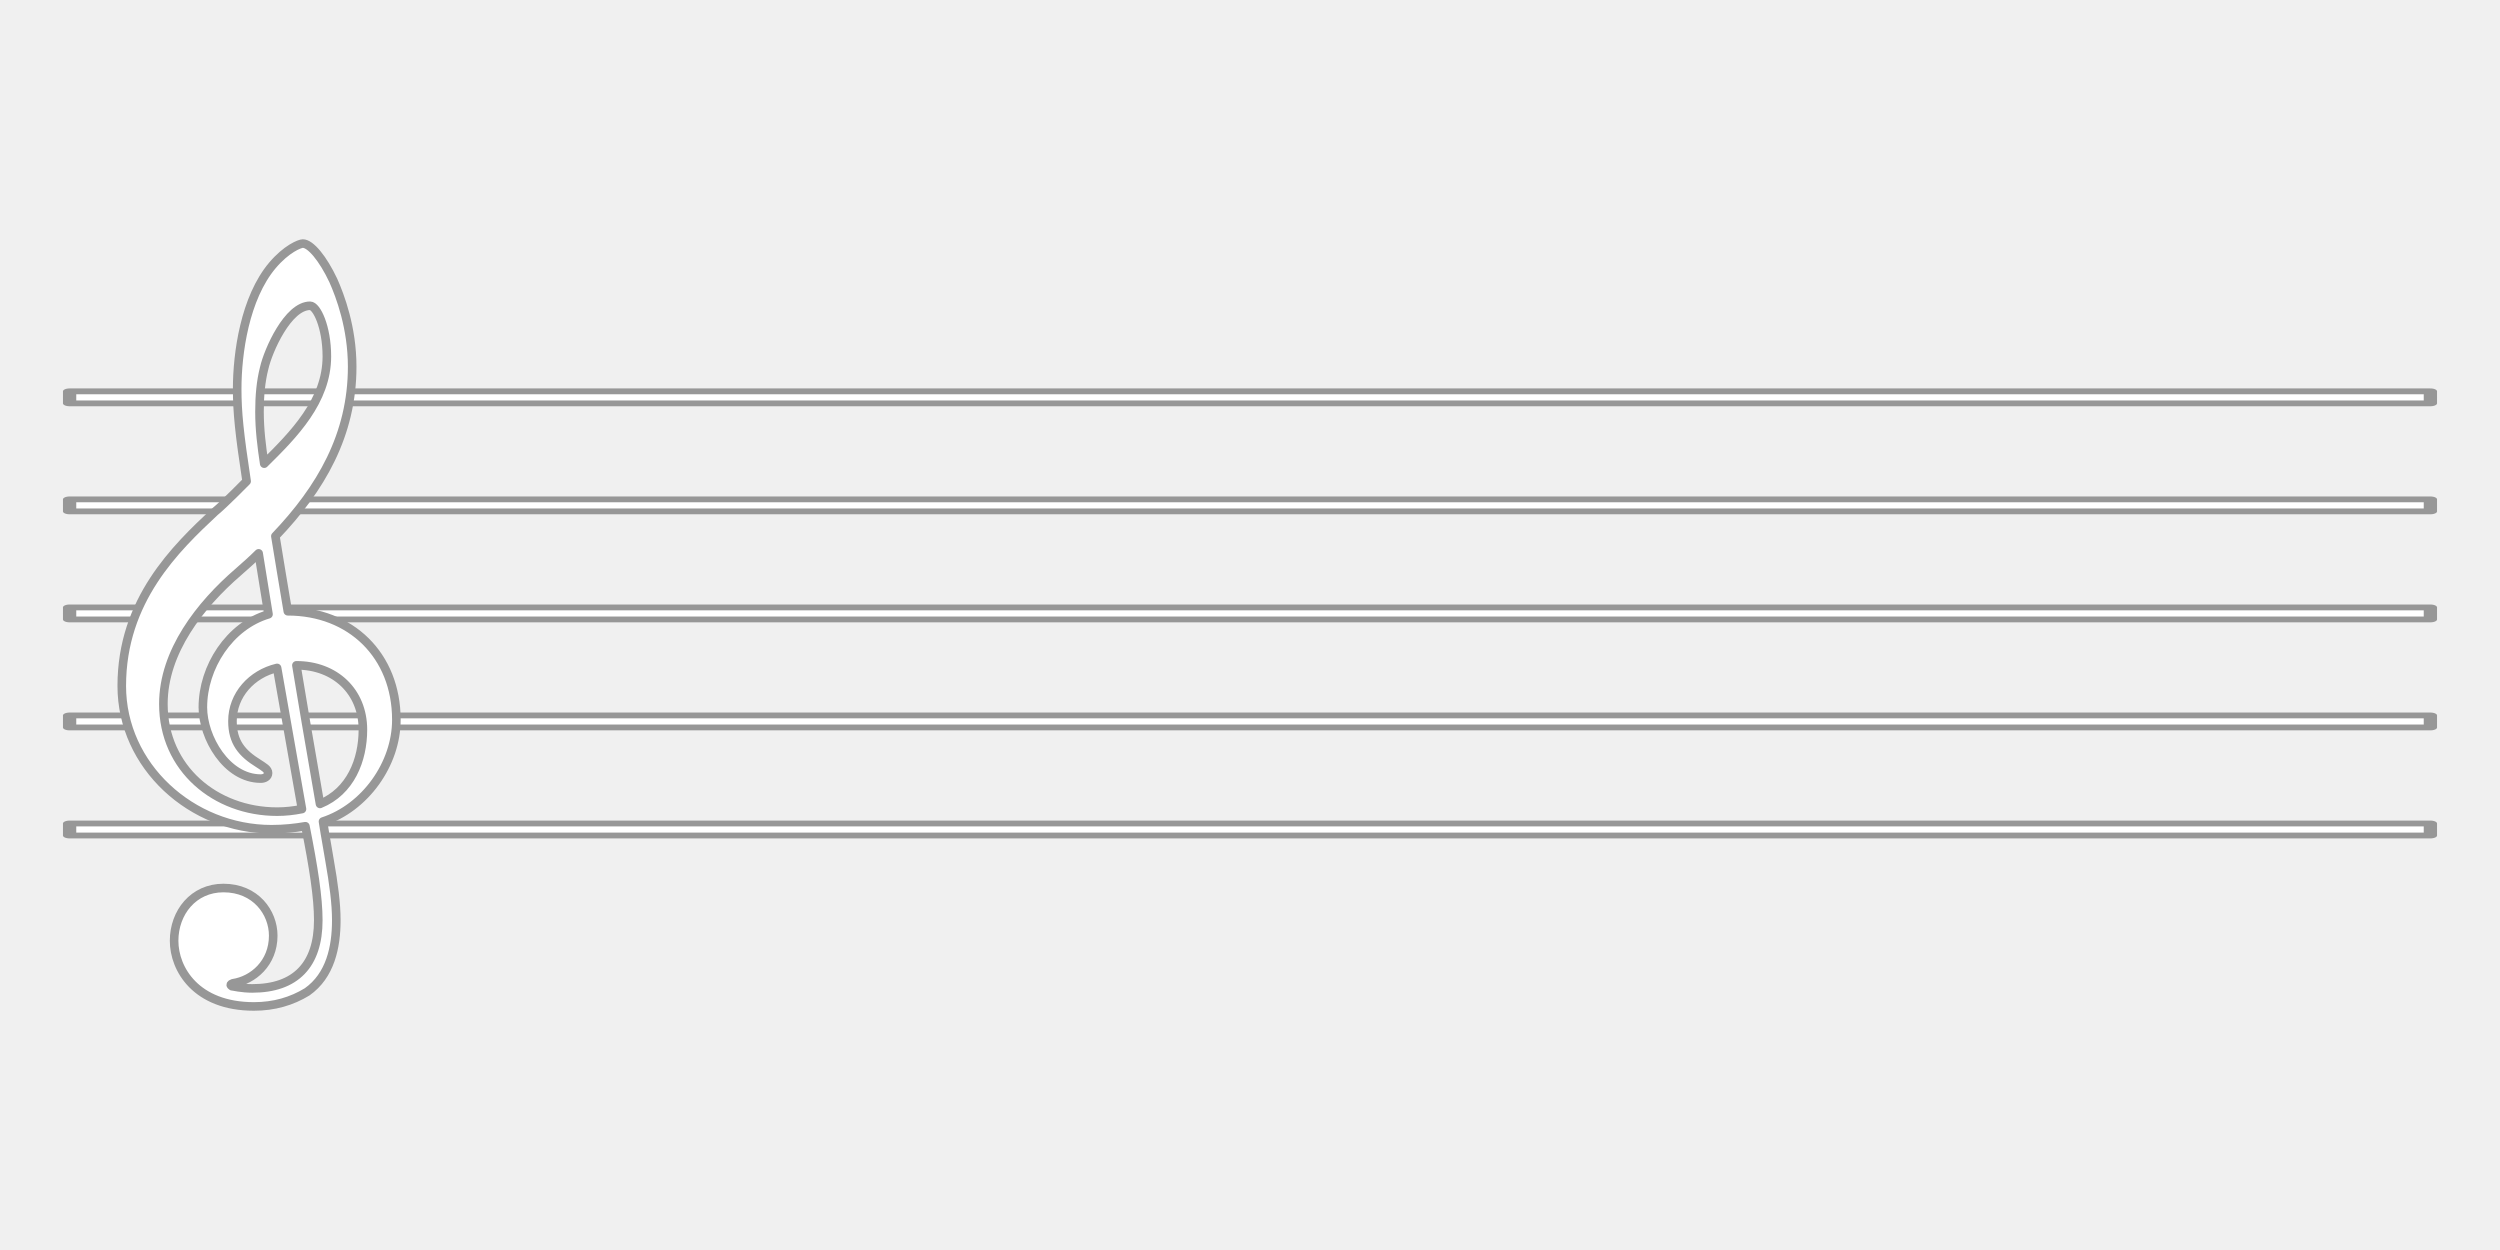
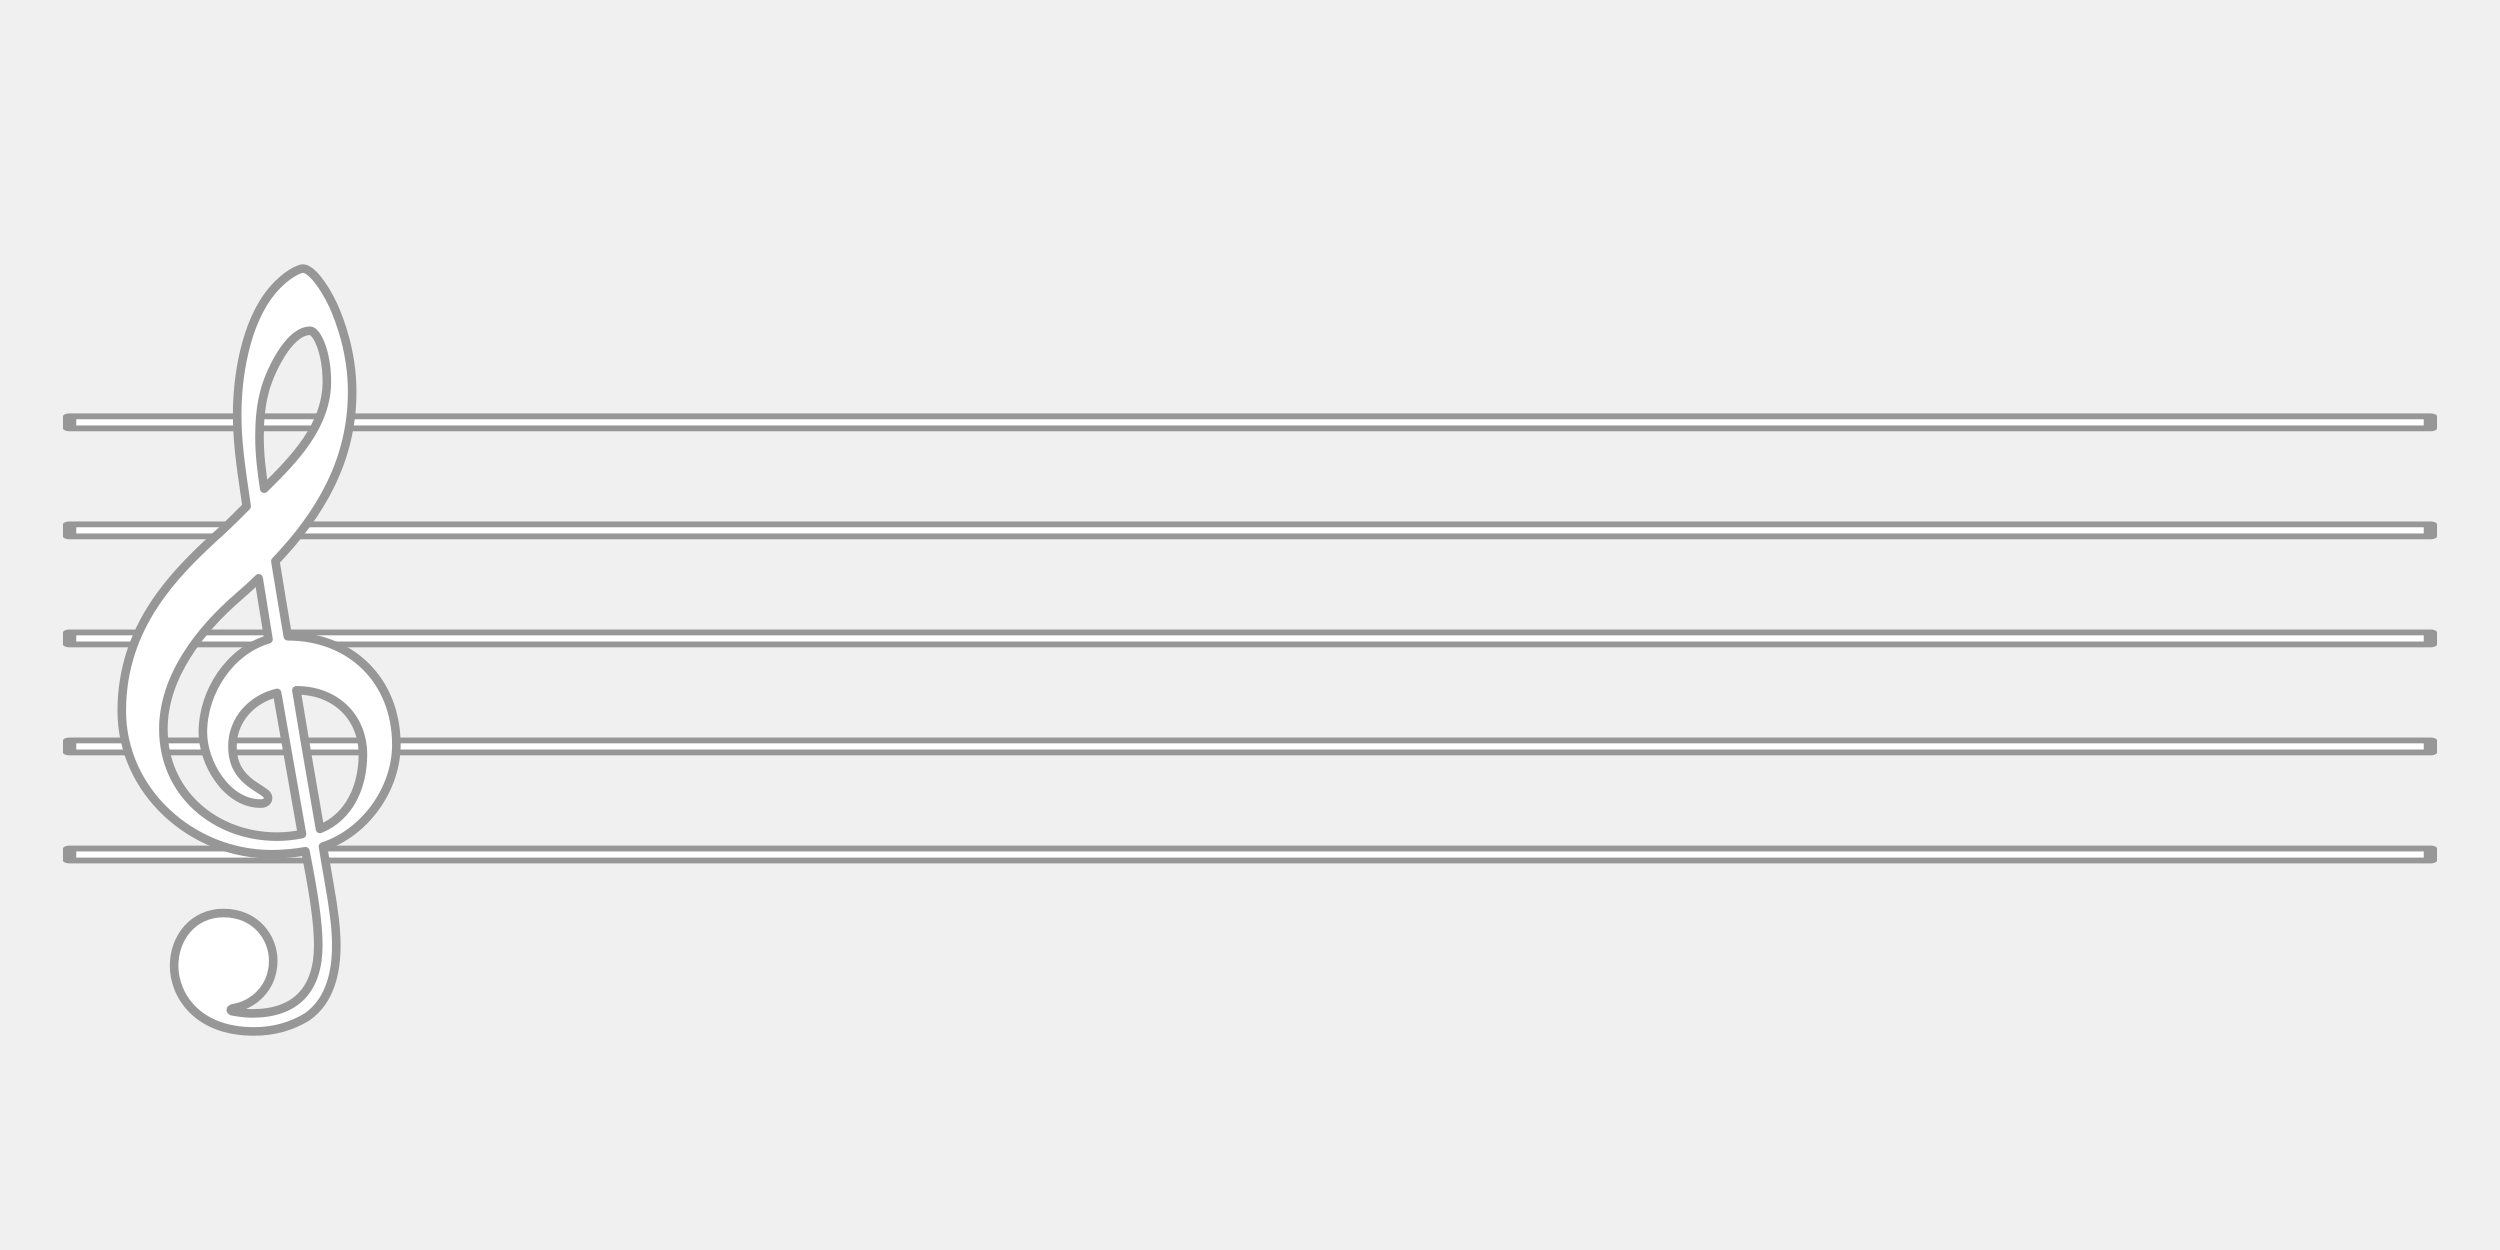
<svg xmlns="http://www.w3.org/2000/svg" xmlns:xlink="http://www.w3.org/1999/xlink" width="800" height="400" viewBox="0 0 211.667 105.833" version="1.1" id="svg5" xml:space="preserve">
  <defs id="defs2">
    <symbol id="clef" viewBox="0 0 1000 1000" style="overflow:inherit">
      <path transform="scale(1,-1)" d="m 562,-21 c 0,89 -65,150 -155,150 7,-44 34,-203 55,-323 71,29 100,102 100,173 z M 420,-206 362,123 C 303,109 258,60 258,-1 c 0,-49 22,-75 61,-99 12,-8 22,-13 22,-22 0,-9 -9,-13 -17,-13 -80,0 -135,96 -135,166 0,94 62,190 153,217 -7,41 -14,88 -23,142 C 304,375 288,361 271,346 183,270 97,161 97,39 c 0,-151 122,-251 265,-251 19,0 38,2 58,6 z M 332,822 c -8,-31 -11,-65 -11,-102 0,-42 5,-81 11,-121 69,68 146,146 146,250 0,69 -24,118 -39,118 -52,0 -98,-105 -107,-145 z M 122,-513 c 0,66 45,123 115,123 75,0 116,-57 116,-111 0,-64 -47,-104 -94,-111 -3,-1 -5,-2 -5,-4 0,-1 2,-2 3,-3 2,0 23,-5 47,-5 101,0 154,55 154,159 0,53 -11,123 -30,219 -23,-4 -50,-7 -79,-7 -186,0 -349,147 -349,334 0,200 126,321 217,406 21,17 73,70 74,71 -17,112 -22,161 -22,215 0,84 18,212 82,288 33,39 64,51 71,51 18,0 47,-35 71,-86 16,-36 44,-110 44,-201 0,-159 -73,-284 -179,-395 9,-56 19,-115 29,-175 146,0 253,-102 253,-253 0,-103 -73,-205 -171,-237 6,-39 12,-69 15,-89 10,-57 16,-102 16,-141 0,-63 -14,-129 -68,-167 -36,-22 -77,-34 -124,-34 -135,0 -186,87 -186,153 z" id="path1775" />
    </symbol>
    <symbol id="offset" viewBox="0 0 1000 1000" style="overflow:inherit">
      <path transform="scale(1,-1)" d="m 201,79 c 1,-8 2,-16 2,-25 0,-41 -15,-90 -53,-133 -54,-61 -119,-93 -123,-95 -2,-1 -6,-2 -8,-2 -8,0 -14,6 -14,14 L 0,439 c 0,8 6,14 14,14 h 12 c 8,0 14,-6 14,-14 L 36,118 c 5,6 34,37 84,37 51,0 75,-37 81,-76 z M 132,40 v 11 c 0,21 -3,55 -39,55 C 53,106 38,77 36,68 l -3,-195 c 19,15 53,42 70,68 25,38 29,84 29,99 z" id="path1778" />
    </symbol>
  </defs>
  <g id="layer1">
-     <g id="g4793" transform="matrix(1.906975,0,0,1.906975,-10.49447,2.461294)">
+     <g id="g4793" transform="matrix(1.906975,0,0,1.906975,-10.49447,4.577961)">
      <g id="g2359" transform="matrix(2.30321,0,0,1.007194,-9.91959,-0.8437146)" style="fill:#ffffff;fill-opacity:1;stroke:#979797;stroke-width:0.256;stroke-linecap:round;stroke-linejoin:round;stroke-dasharray:none;stroke-opacity:1">
        <g id="polyline1783" transform="matrix(0.02645833,0,0,0.02645833,8.038006,2.783862)" style="fill:#ffffff;fill-opacity:1;stroke:#979797;stroke-width:9.685;stroke-linecap:round;stroke-linejoin:round;stroke-dasharray:none;stroke-opacity:1">
          <path style="color:#000000;fill:#ffffff;fill-opacity:1;stroke:#979797;stroke-width:9.685;stroke-linecap:round;stroke-linejoin:round;stroke-dasharray:none;stroke-opacity:1" d="M 0,540 H 1720" id="path2379" />
          <path style="color:#000000;fill:#ffffff;fill-opacity:1;stroke:#979797;stroke-width:9.685;stroke-linecap:round;stroke-linejoin:round;stroke-dasharray:none;stroke-opacity:1" d="m 0,530 v 20 h 1720 v -20 z" id="path2381" />
        </g>
        <g id="polyline1785" transform="matrix(0.02645833,0,0,0.02645833,8.038006,2.783862)" style="fill:#ffffff;fill-opacity:1;stroke:#979797;stroke-width:9.685;stroke-linecap:round;stroke-linejoin:round;stroke-dasharray:none;stroke-opacity:1">
          <path style="color:#000000;fill:#ffffff;fill-opacity:1;stroke:#979797;stroke-width:9.685;stroke-linecap:round;stroke-linejoin:round;stroke-dasharray:none;stroke-opacity:1" d="M 0,720 H 1720" id="path2385" />
          <path style="color:#000000;fill:#ffffff;fill-opacity:1;stroke:#979797;stroke-width:9.685;stroke-linecap:round;stroke-linejoin:round;stroke-dasharray:none;stroke-opacity:1" d="m 0,710 v 20 h 1720 v -20 z" id="path2387" />
        </g>
        <g id="polyline1787" transform="matrix(0.02645833,0,0,0.02645833,8.038006,2.783862)" style="fill:#ffffff;fill-opacity:1;stroke:#979797;stroke-width:9.685;stroke-linecap:round;stroke-linejoin:round;stroke-dasharray:none;stroke-opacity:1">
          <path style="color:#000000;fill:#ffffff;fill-opacity:1;stroke:#979797;stroke-width:9.685;stroke-linecap:round;stroke-linejoin:round;stroke-dasharray:none;stroke-opacity:1" d="M 0,900 H 1720" id="path2391" />
          <path style="color:#000000;fill:#ffffff;fill-opacity:1;stroke:#979797;stroke-width:9.685;stroke-linecap:round;stroke-linejoin:round;stroke-dasharray:none;stroke-opacity:1" d="m 0,890 v 20 h 1720 v -20 z" id="path2393" />
        </g>
        <g id="polyline1789" transform="matrix(0.02645833,0,0,0.02645833,8.038006,2.783862)" style="fill:#ffffff;fill-opacity:1;stroke:#979797;stroke-width:9.685;stroke-linecap:round;stroke-linejoin:round;stroke-dasharray:none;stroke-opacity:1">
          <path style="color:#000000;fill:#ffffff;fill-opacity:1;stroke:#979797;stroke-width:9.685;stroke-linecap:round;stroke-linejoin:round;stroke-dasharray:none;stroke-opacity:1" d="M 0,1080 H 1720" id="path2397" />
          <path style="color:#000000;fill:#ffffff;fill-opacity:1;stroke:#979797;stroke-width:9.685;stroke-linecap:round;stroke-linejoin:round;stroke-dasharray:none;stroke-opacity:1" d="m 0,1070 v 20 h 1720 v -20 z" id="path2399" />
        </g>
        <g id="polyline1791" transform="matrix(0.02645833,0,0,0.02645833,8.038006,2.783862)" style="fill:#ffffff;fill-opacity:1;stroke:#979797;stroke-width:9.685;stroke-linecap:round;stroke-linejoin:round;stroke-dasharray:none;stroke-opacity:1">
          <path style="color:#000000;fill:#ffffff;fill-opacity:1;stroke:#979797;stroke-width:9.685;stroke-linecap:round;stroke-linejoin:round;stroke-dasharray:none;stroke-opacity:1" d="M 0,1260 H 1720" id="path2403" />
          <path style="color:#000000;fill:#ffffff;fill-opacity:1;stroke:#979797;stroke-width:9.685;stroke-linecap:round;stroke-linejoin:round;stroke-dasharray:none;stroke-opacity:1" d="m 0,1250 v 20 h 1720 v -20 z" id="path2405" />
        </g>
      </g>
      <use xlink:href="#clef" x="80" y="1080" height="720" width="720" id="use1793" transform="matrix(0.02645833,0,0,0.02645833,8.792687,2.131486)" style="fill:#ffffff;fill-opacity:1;stroke:#979797;stroke-width:20;stroke-linecap:round;stroke-linejoin:round;stroke-dasharray:none;stroke-opacity:1" />
    </g>
  </g>
</svg>
